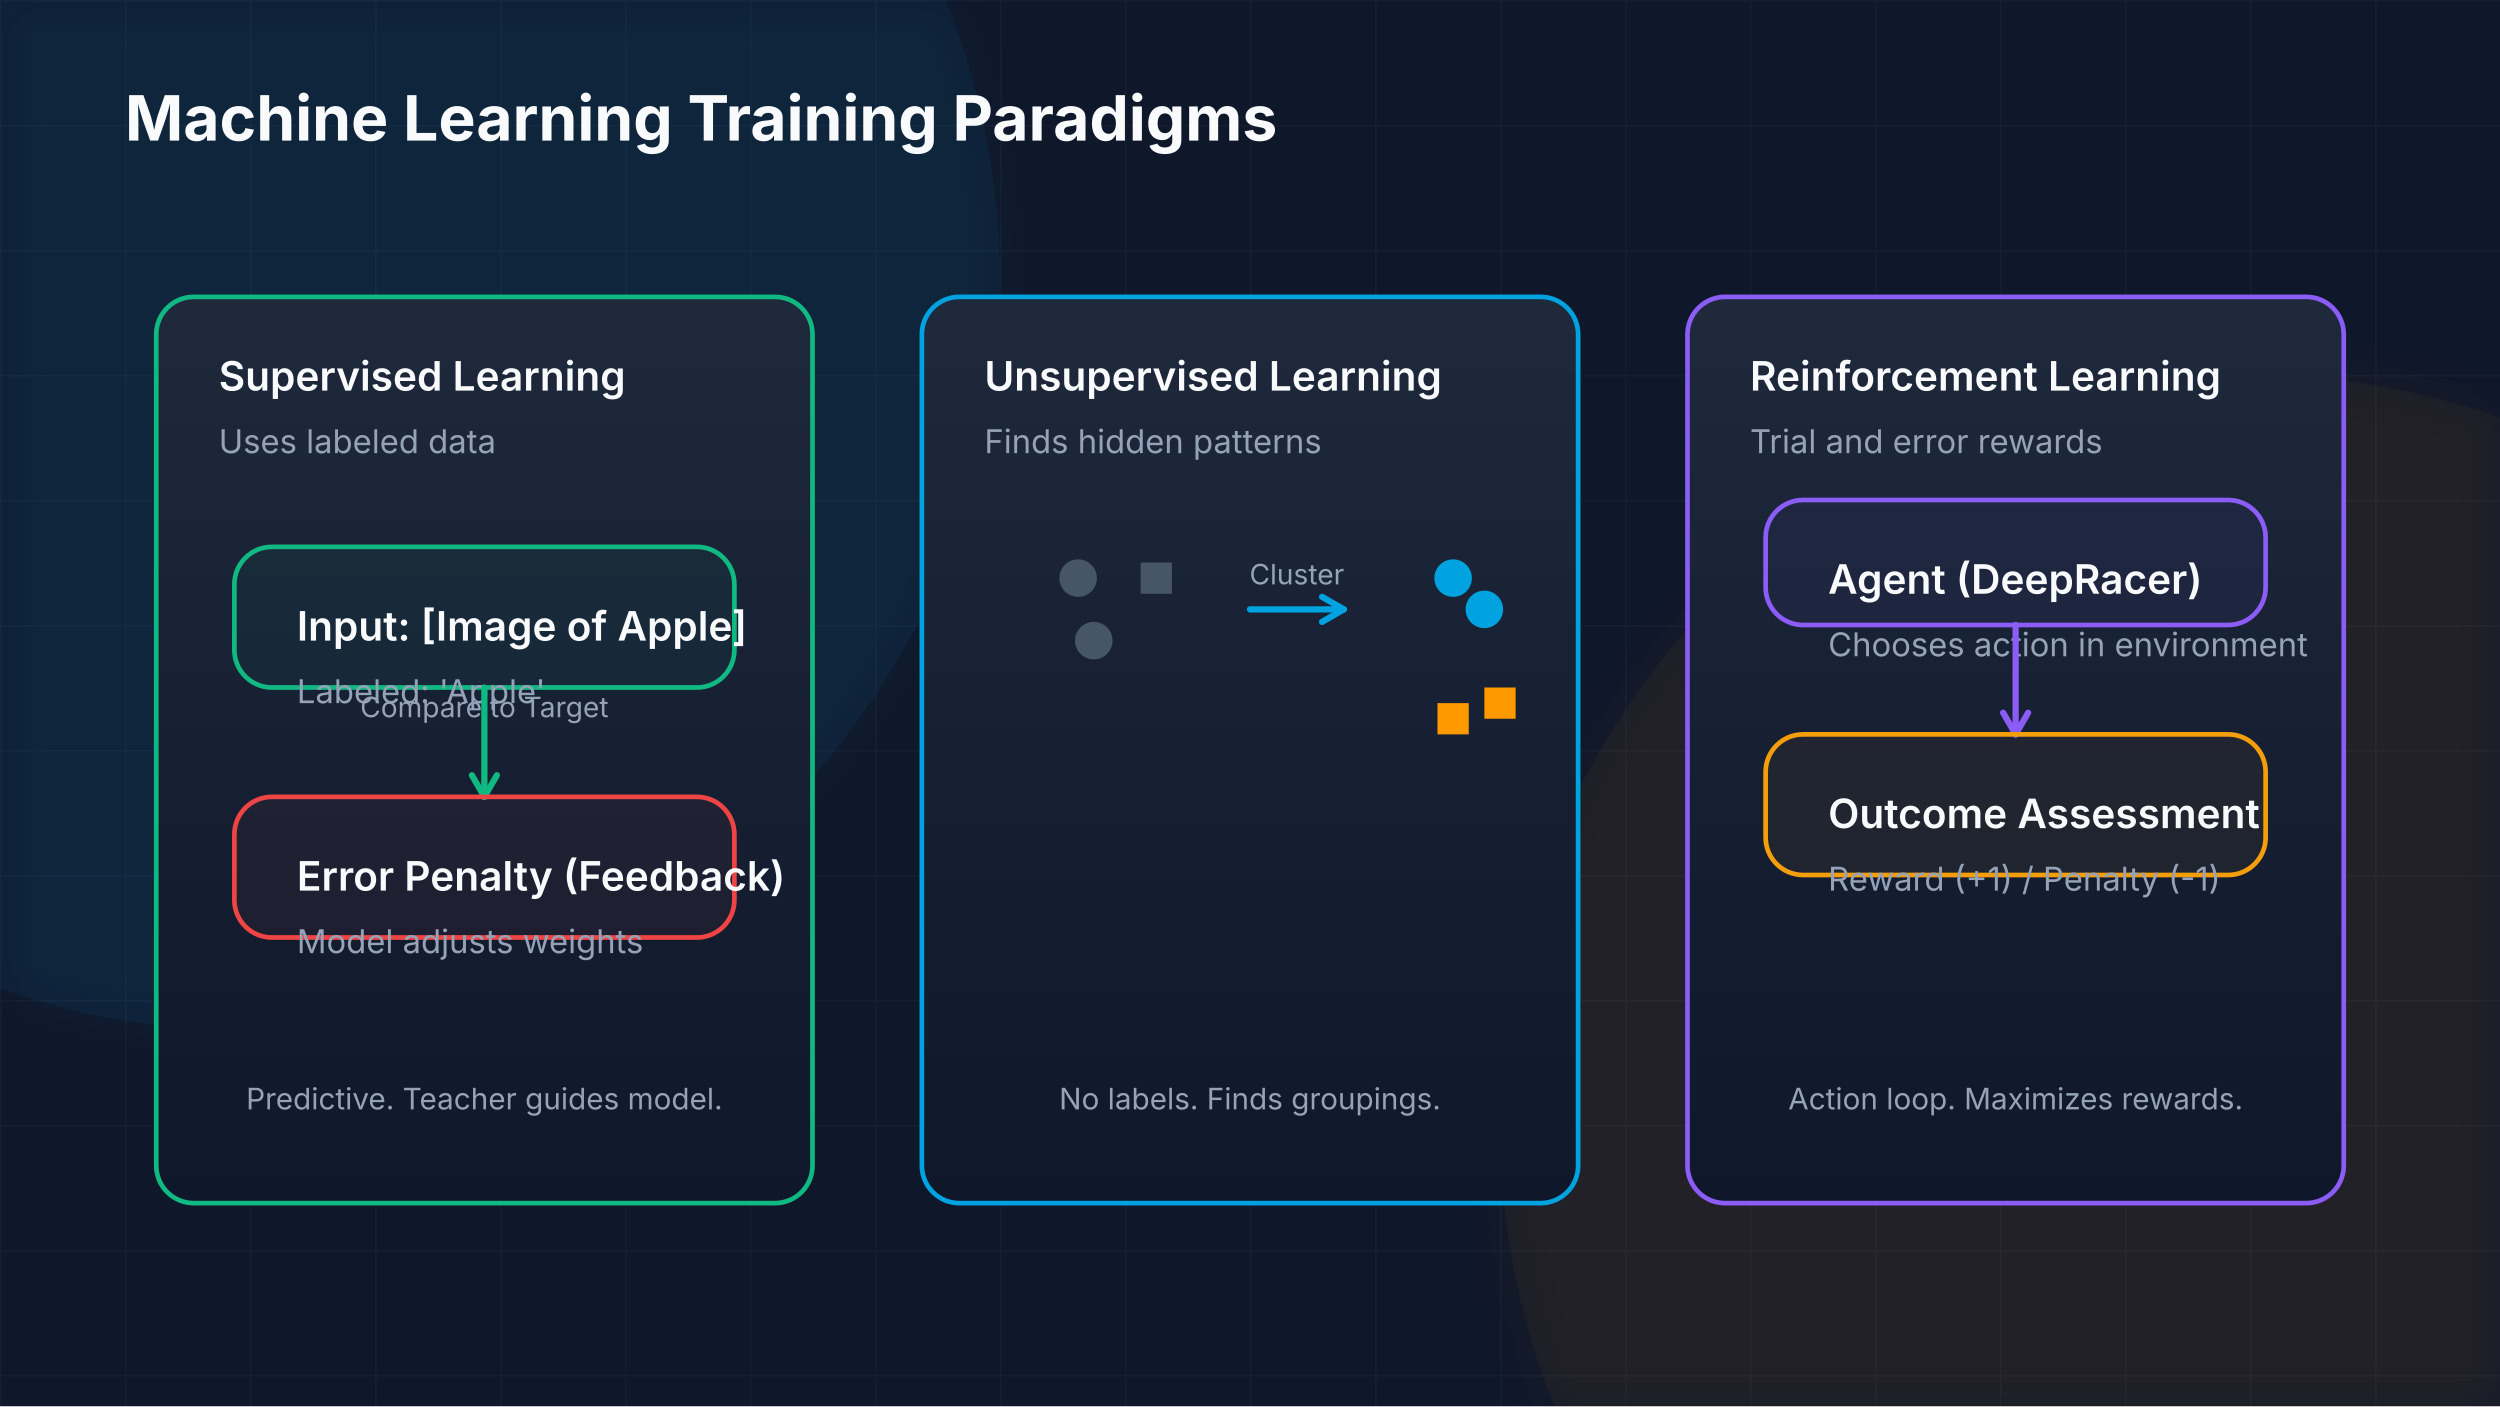
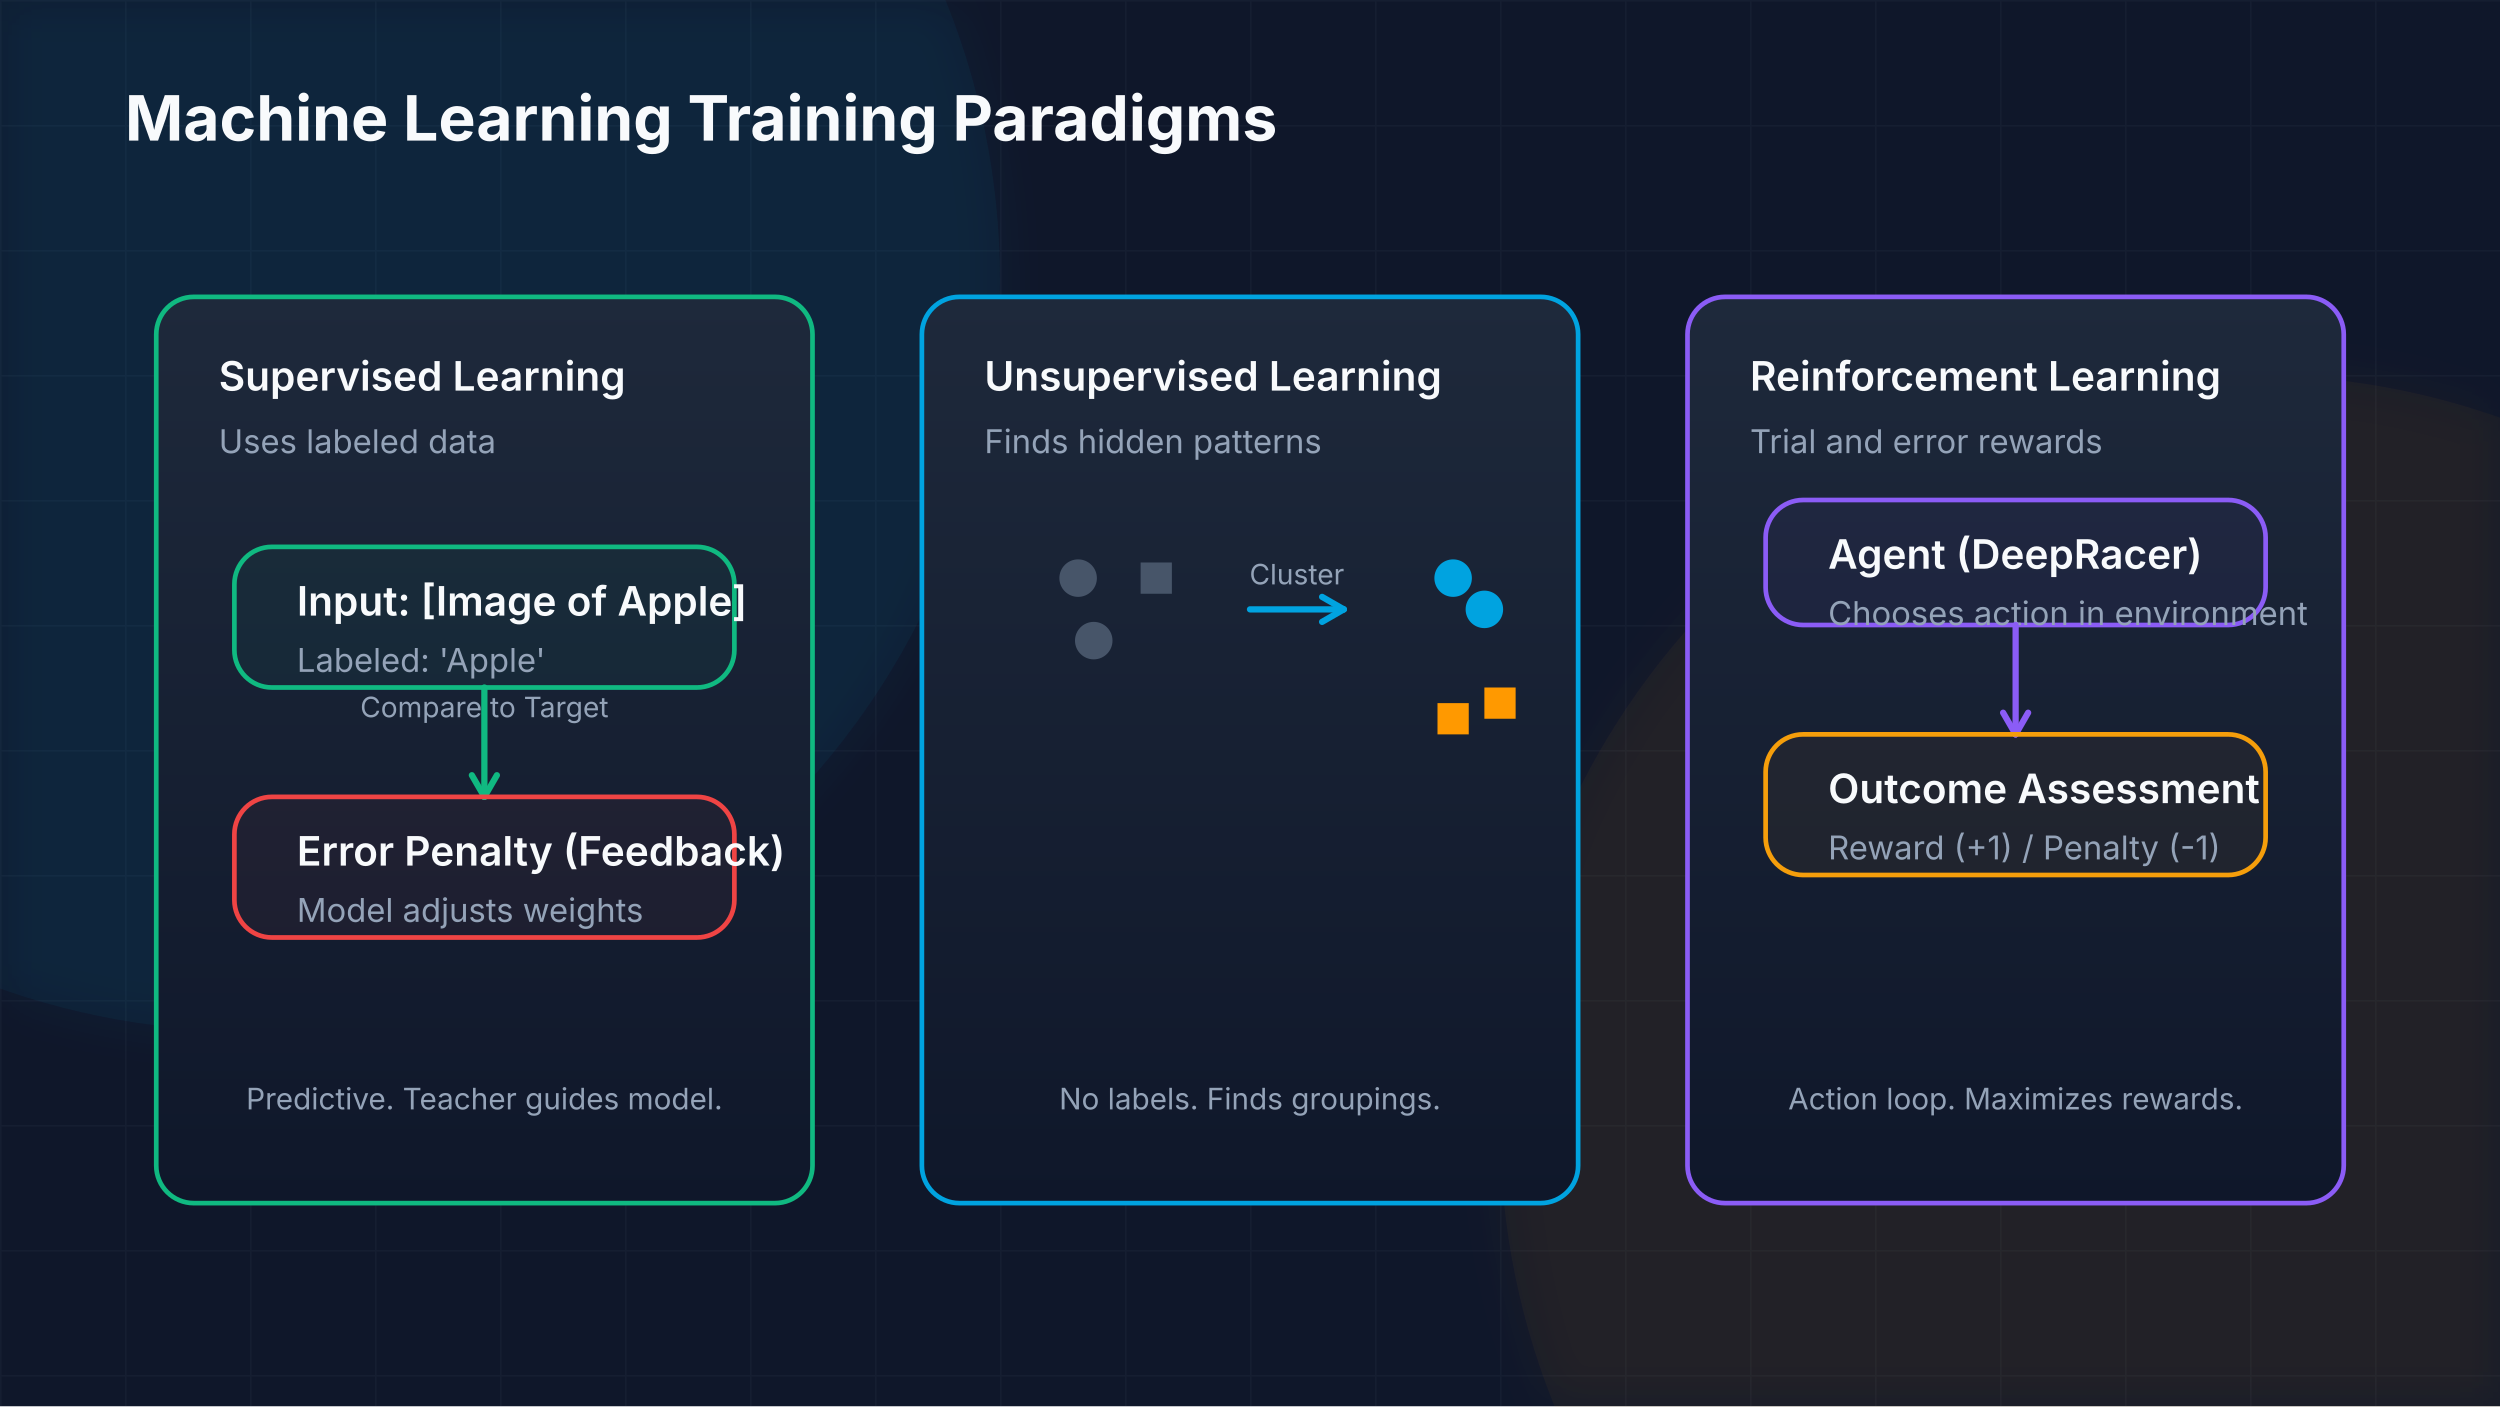
<svg xmlns="http://www.w3.org/2000/svg" viewBox="0 0 800 450" width="100%" height="100%">
  <defs>
    <linearGradient id="aws-orange" x1="0%" y1="0%" x2="100%" y2="100%">
      <stop offset="0%" stop-color="#FF9900" />
      <stop offset="100%" stop-color="#FFC400" />
    </linearGradient>
    <linearGradient id="cloud-blue" x1="0%" y1="0%" x2="100%" y2="100%">
      <stop offset="0%" stop-color="#00A3E0" />
      <stop offset="100%" stop-color="#1D70B8" />
    </linearGradient>
    <linearGradient id="success-green" x1="0%" y1="0%" x2="100%" y2="100%">
      <stop offset="0%" stop-color="#10B981" />
      <stop offset="100%" stop-color="#059669" />
    </linearGradient>
    <linearGradient id="alert-red" x1="0%" y1="0%" x2="100%" y2="100%">
      <stop offset="0%" stop-color="#EF4444" />
      <stop offset="100%" stop-color="#DC2626" />
    </linearGradient>
    <linearGradient id="warning-gold" x1="0%" y1="0%" x2="100%" y2="100%">
      <stop offset="0%" stop-color="#F59E0B" />
      <stop offset="100%" stop-color="#D97706" />
    </linearGradient>
    <linearGradient id="dark-card" x1="0%" y1="0%" x2="0%" y2="100%">
      <stop offset="0%" stop-color="#1E293B" />
      <stop offset="100%" stop-color="#0F172A" />
    </linearGradient>
    <linearGradient id="purple-glow" x1="0%" y1="0%" x2="100%" y2="100%">
      <stop offset="0%" stop-color="#8B5CF6" />
      <stop offset="100%" stop-color="#6D28D9" />
    </linearGradient>
    <filter id="glow-orange" x="-20%" y="-20%" width="140%" height="140%">
      <feGaussianBlur stdDeviation="8" result="blur" />
      <feComposite in="SourceGraphic" in2="blur" operator="over" />
    </filter>
    <filter id="glow-blue" x="-20%" y="-20%" width="140%" height="140%">
      <feGaussianBlur stdDeviation="8" result="blur" />
      <feComposite in="SourceGraphic" in2="blur" operator="over" />
    </filter>
    <pattern id="grid" width="40" height="40" patternUnits="userSpaceOnUse">
      <path d="M 40 0 L 0 0 0 40" fill="none" stroke="rgba(148, 163, 184, 0.05)" stroke-width="1" />
    </pattern>
  </defs>
  <rect width="800" height="450" fill="#0F172A" />
  <rect width="800" height="450" fill="url(#grid)" />
  <circle cx="80" cy="90" r="240" fill="rgba(0, 163, 224, 0.05)" filter="url(#glow-blue)" />
  <circle cx="720" cy="360" r="240" fill="rgba(255, 153, 0, 0.04)" filter="url(#glow-orange)" />
  <text x="40" y="45" font-family="Inter, system-ui, sans-serif" font-size="20" font-weight="700" fill="#F8FAFC">Machine Learning Training Paradigms</text>
  <rect x="50" y="95" width="210" height="290" rx="12" fill="url(#dark-card)" stroke="#10B981" stroke-width="1.5" />
  <text x="70" y="125" font-family="Inter, system-ui, sans-serif" font-size="13" font-weight="600" fill="#F8FAFC">Supervised Learning</text>
  <text x="70" y="145" font-family="Inter, system-ui, sans-serif" font-size="10.5" fill="#94A3B8">Uses labeled data</text>
  <rect x="75" y="175" width="160" height="45" rx="12" fill="rgba(16,185,129,0.05)" stroke="#10B981" stroke-width="1.5" />
-   <text x="95" y="205" font-family="Inter, system-ui, sans-serif" font-size="13" font-weight="600" fill="#F8FAFC">Input: [Image of Apple]</text>
-   <text x="95" y="225" font-family="Inter, system-ui, sans-serif" font-size="10.5" fill="#94A3B8">Labeled: 'Apple'</text>
+   <text x="95" y="197.0" font-family="Inter, system-ui, sans-serif" font-size="13" font-weight="600" fill="#F8FAFC">Input: [Image of Apple]</text>
+   <text x="95" y="215.0" font-family="Inter, system-ui, sans-serif" font-size="10.5" fill="#94A3B8">Labeled: 'Apple'</text>
  <line x1="155" y1="220" x2="155" y2="255" stroke="#10B981" stroke-width="2" stroke-linecap="round" />
  <line x1="155" y1="255" x2="151.0" y2="248.072" stroke="#10B981" stroke-width="2" stroke-linecap="round" />
  <line x1="155" y1="255" x2="159.0" y2="248.072" stroke="#10B981" stroke-width="2" stroke-linecap="round" />
  <text x="155.0" y="229.5" font-family="Inter" font-size="9" fill="#94A3B8" text-anchor="middle">Compare to Target</text>
  <rect x="75" y="255" width="160" height="45" rx="12" fill="rgba(239,68,68,0.05)" stroke="#EF4444" stroke-width="1.5" />
-   <text x="95" y="285" font-family="Inter, system-ui, sans-serif" font-size="13" font-weight="600" fill="#F8FAFC">Error Penalty (Feedback)</text>
-   <text x="95" y="305" font-family="Inter, system-ui, sans-serif" font-size="10.5" fill="#94A3B8">Model adjusts weights</text>
+   <text x="95" y="277.0" font-family="Inter, system-ui, sans-serif" font-size="13" font-weight="600" fill="#F8FAFC">Error Penalty (Feedback)</text>
+   <text x="95" y="295.0" font-family="Inter, system-ui, sans-serif" font-size="10.5" fill="#94A3B8">Model adjusts weights</text>
  <text x="155" y="355" font-family="Inter" font-size="9.5" fill="#94A3B8" text-anchor="middle">Predictive. Teacher guides model.</text>
  <rect x="295" y="95" width="210" height="290" rx="12" fill="url(#dark-card)" stroke="#00A3E0" stroke-width="1.5" />
  <text x="315" y="125" font-family="Inter, system-ui, sans-serif" font-size="13" font-weight="600" fill="#F8FAFC">Unsupervised Learning</text>
  <text x="315" y="145" font-family="Inter, system-ui, sans-serif" font-size="10.5" fill="#94A3B8">Finds hidden patterns</text>
  <circle cx="345" cy="185" r="6" fill="#475569" />
  <rect x="365" y="180" width="10" height="10" fill="#475569" />
  <circle cx="350" cy="205" r="6" fill="#475569" />
  <line x1="400" y1="195" x2="430" y2="195" stroke="#00A3E0" stroke-width="2" stroke-linecap="round" />
  <line x1="430" y1="195" x2="423.072" y2="199.0" stroke="#00A3E0" stroke-width="2" stroke-linecap="round" />
  <line x1="430" y1="195" x2="423.072" y2="191.0" stroke="#00A3E0" stroke-width="2" stroke-linecap="round" />
  <text x="415.0" y="187.0" font-family="Inter" font-size="9" fill="#94A3B8" text-anchor="middle">Cluster</text>
  <circle cx="465" cy="185" r="6" fill="#00A3E0" />
  <circle cx="475" cy="195" r="6" fill="#00A3E0" />
  <rect x="460" y="225" width="10" height="10" fill="#FF9900" />
  <rect x="475" y="220" width="10" height="10" fill="#FF9900" />
  <text x="400" y="355" font-family="Inter" font-size="9.5" fill="#94A3B8" text-anchor="middle">No labels. Finds groupings.</text>
  <rect x="540" y="95" width="210" height="290" rx="12" fill="url(#dark-card)" stroke="#8B5CF6" stroke-width="1.5" />
  <text x="560" y="125" font-family="Inter, system-ui, sans-serif" font-size="13" font-weight="600" fill="#F8FAFC">Reinforcement Learning</text>
  <text x="560" y="145" font-family="Inter, system-ui, sans-serif" font-size="10.5" fill="#94A3B8">Trial and error rewards</text>
  <rect x="565" y="160" width="160" height="40" rx="12" fill="rgba(139,92,246,0.05)" stroke="#8B5CF6" stroke-width="1.5" />
-   <text x="585" y="190" font-family="Inter, system-ui, sans-serif" font-size="13" font-weight="600" fill="#F8FAFC">Agent (DeepRacer)</text>
-   <text x="585" y="210" font-family="Inter, system-ui, sans-serif" font-size="10.5" fill="#94A3B8">Chooses action in environment</text>
+   <text x="585" y="182.0" font-family="Inter, system-ui, sans-serif" font-size="13" font-weight="600" fill="#F8FAFC">Agent (DeepRacer)</text>
+   <text x="585" y="200.0" font-family="Inter, system-ui, sans-serif" font-size="10.5" fill="#94A3B8">Chooses action in environment</text>
  <line x1="645" y1="200" x2="645" y2="235" stroke="#8B5CF6" stroke-width="2" stroke-linecap="round" />
  <line x1="645" y1="235" x2="641.0" y2="228.072" stroke="#8B5CF6" stroke-width="2" stroke-linecap="round" />
  <line x1="645" y1="235" x2="649.0" y2="228.072" stroke="#8B5CF6" stroke-width="2" stroke-linecap="round" />
  <rect x="565" y="235" width="160" height="45" rx="12" fill="rgba(245,158,11,0.05)" stroke="#F59E0B" stroke-width="1.5" />
-   <text x="585" y="265" font-family="Inter, system-ui, sans-serif" font-size="13" font-weight="600" fill="#F8FAFC">Outcome Assessment</text>
-   <text x="585" y="285" font-family="Inter, system-ui, sans-serif" font-size="10.5" fill="#94A3B8">Reward (+1) / Penalty (-1)</text>
+   <text x="585" y="257.0" font-family="Inter, system-ui, sans-serif" font-size="13" font-weight="600" fill="#F8FAFC">Outcome Assessment</text>
+   <text x="585" y="275.0" font-family="Inter, system-ui, sans-serif" font-size="10.5" fill="#94A3B8">Reward (+1) / Penalty (-1)</text>
  <text x="645" y="355" font-family="Inter" font-size="9.5" fill="#94A3B8" text-anchor="middle">Action loop. Maximizes rewards.</text>
</svg>
